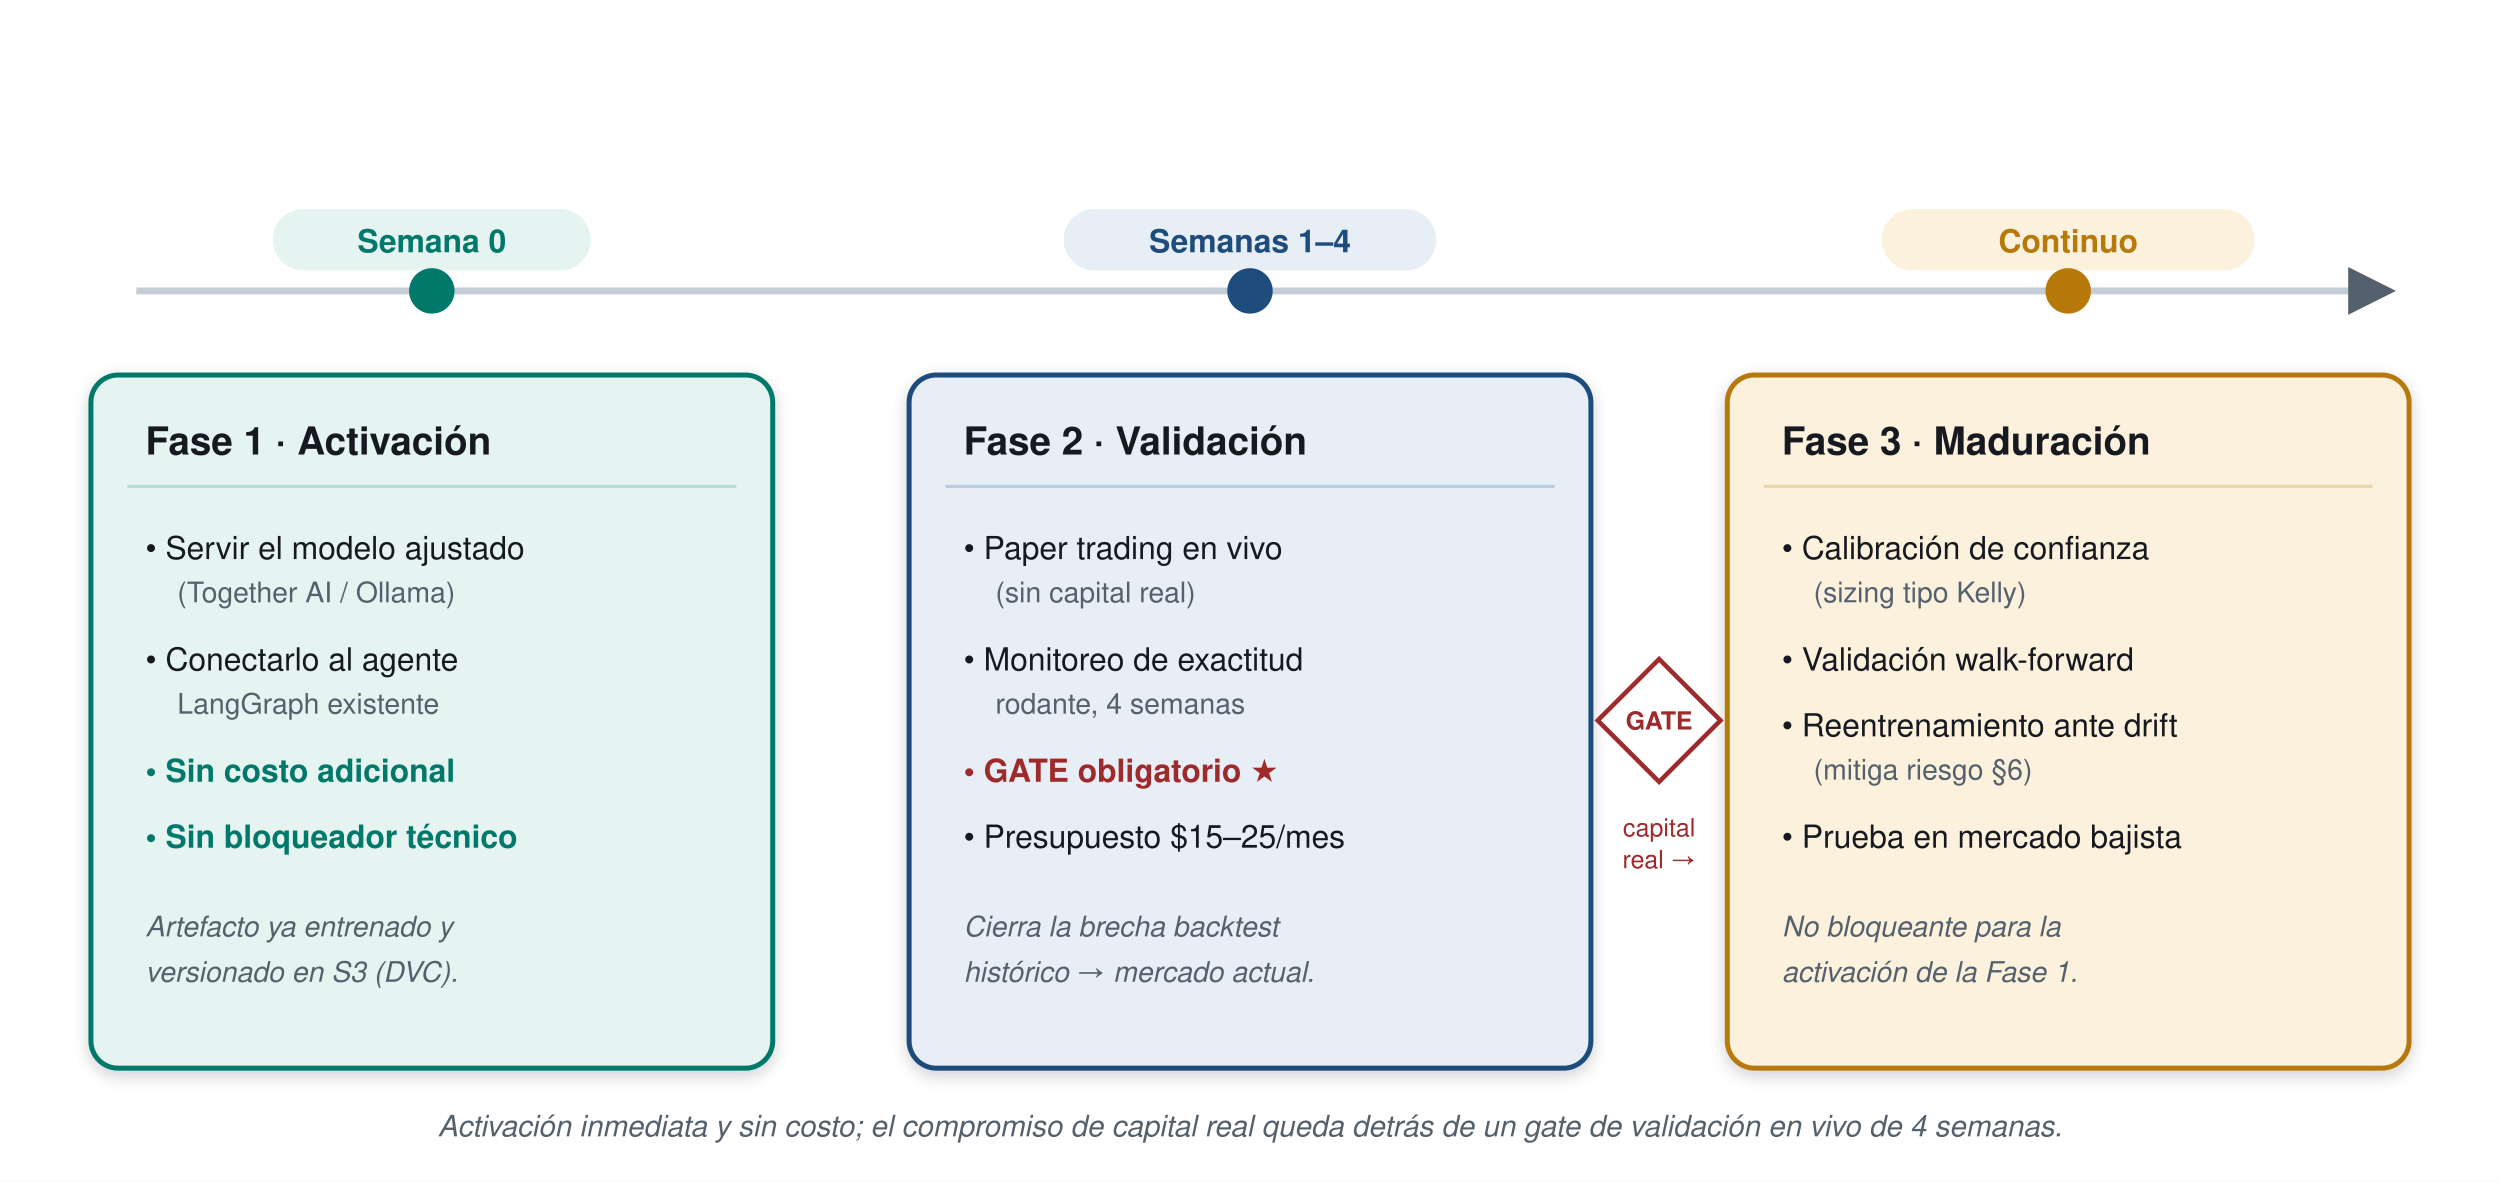
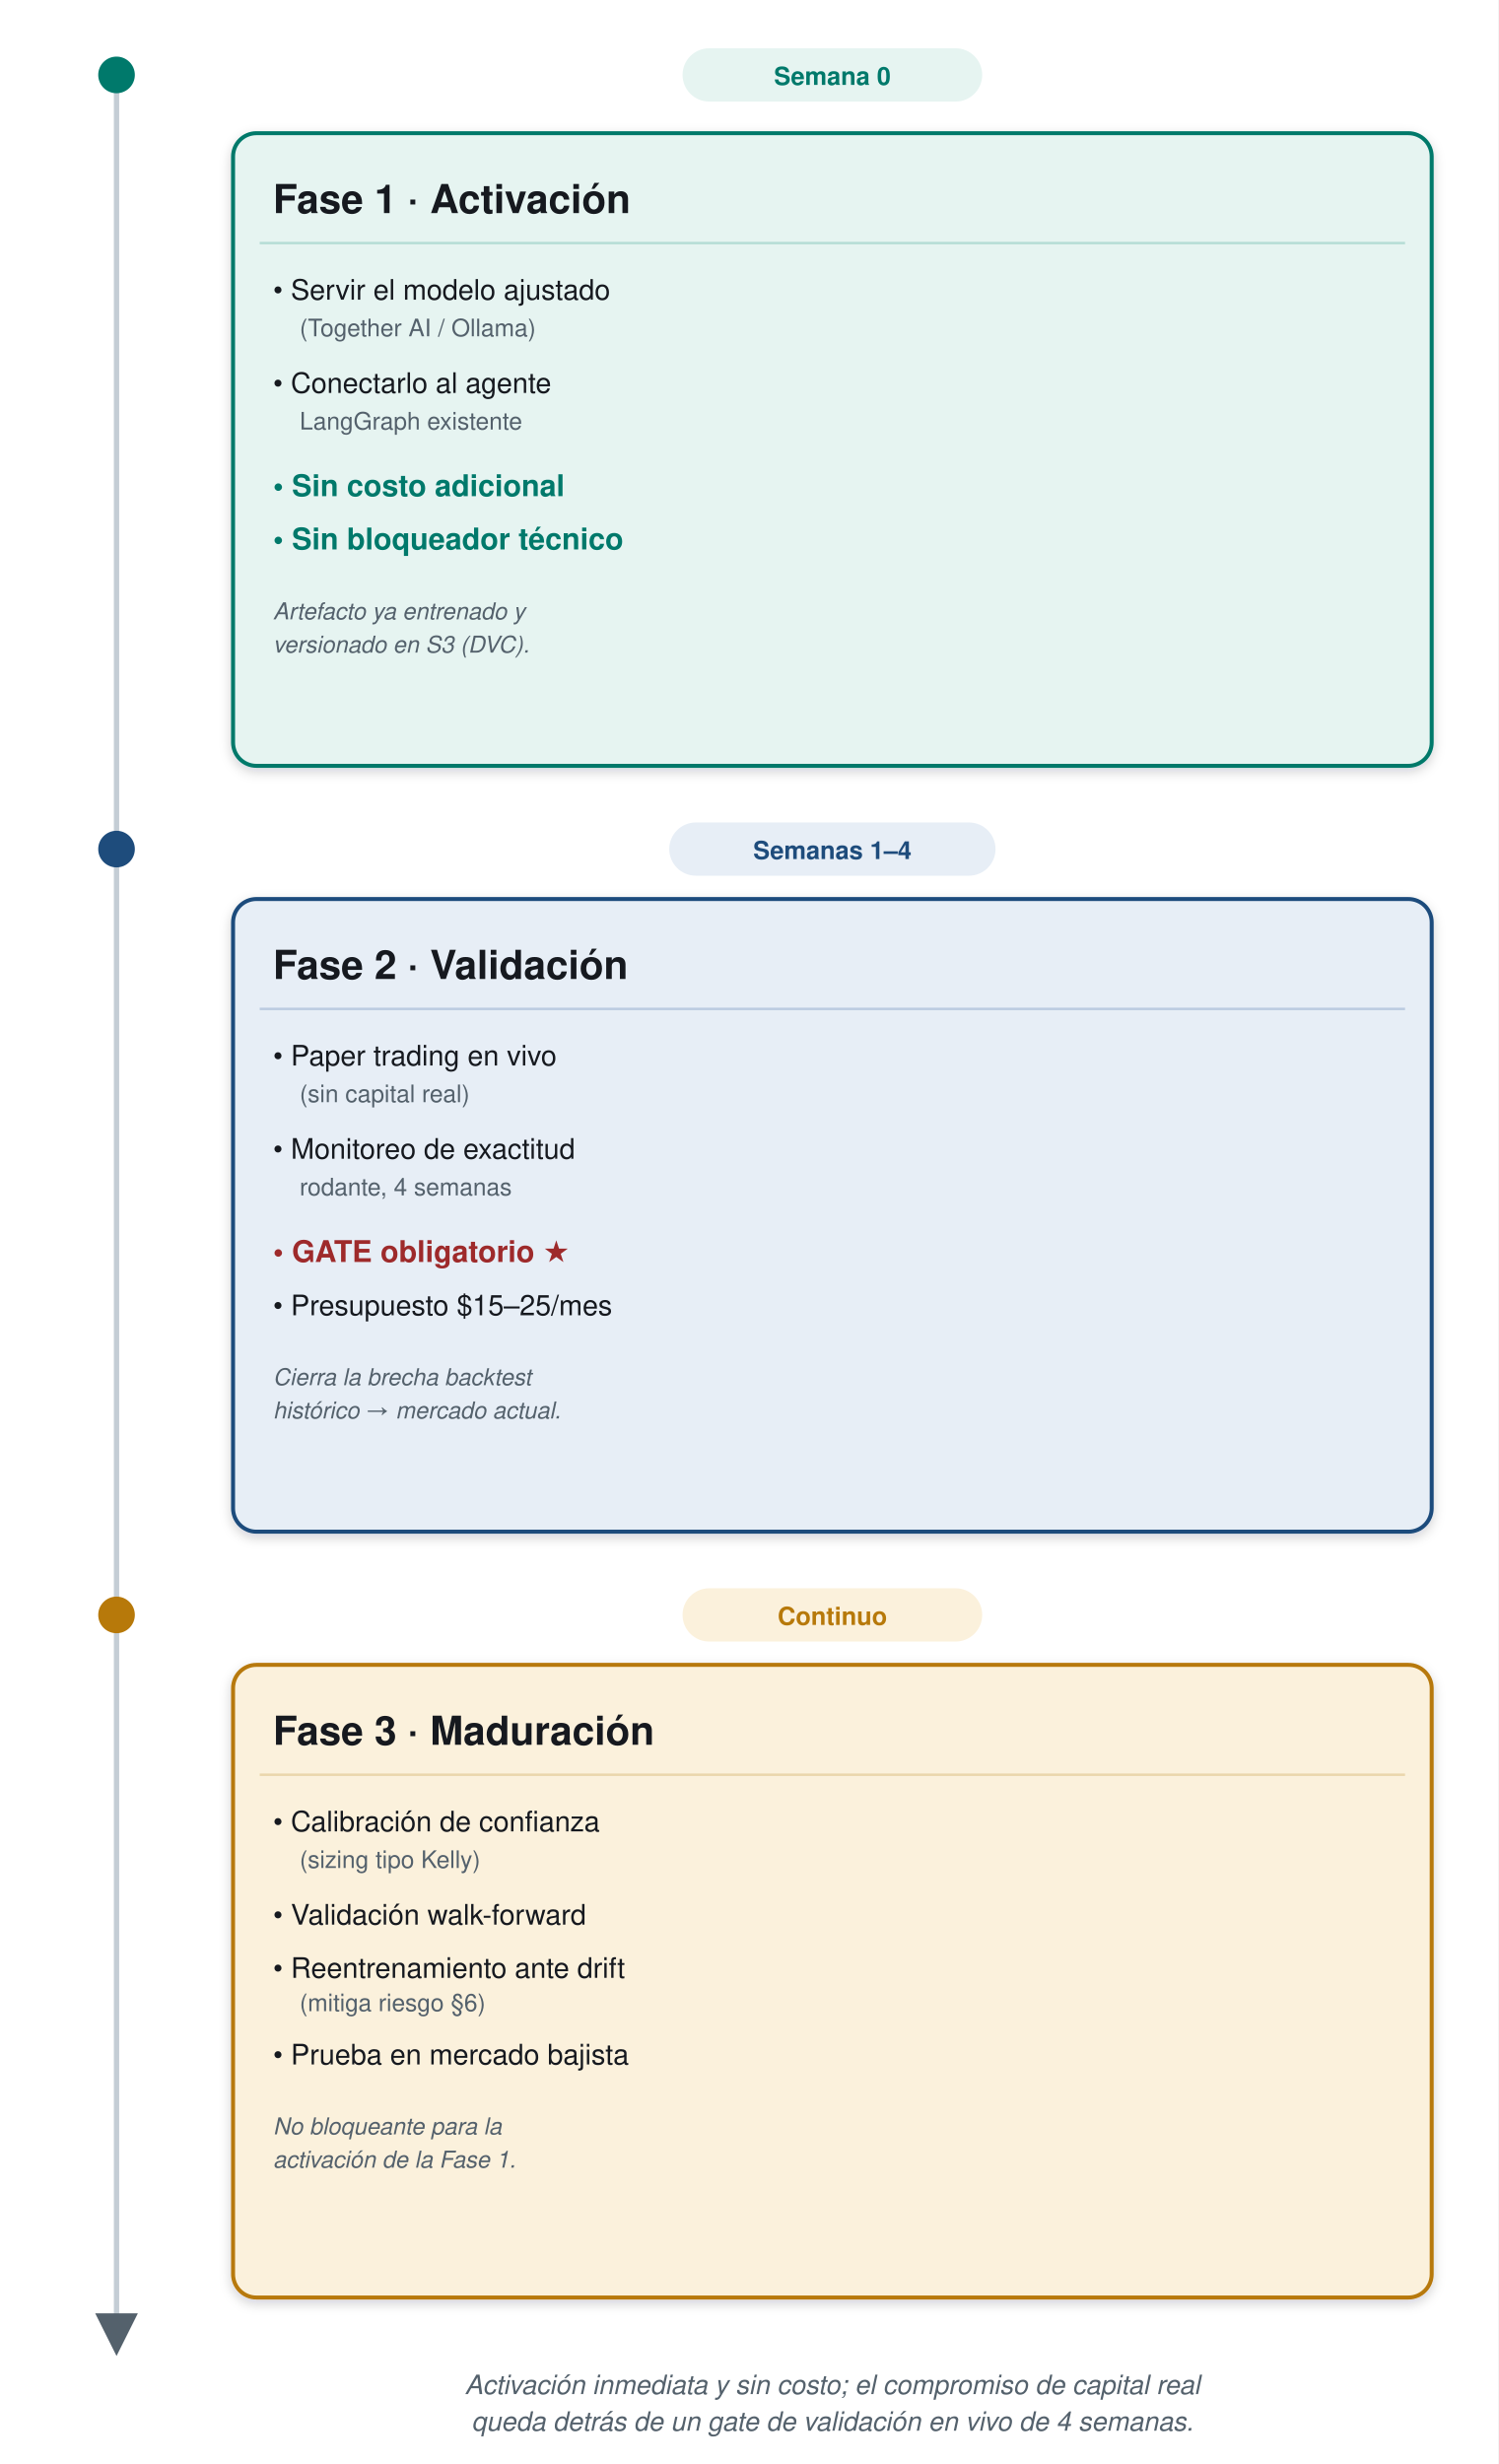
- <svg xmlns="http://www.w3.org/2000/svg" viewBox="0 0 1100 520" font-family="Helvetica, Arial, sans-serif">
+ <svg xmlns="http://www.w3.org/2000/svg" viewBox="0 0 900 1480" font-family="Helvetica, Arial, sans-serif">
  <defs>
-     <marker id="rmArrow" viewBox="0 0 10 10" refX="8" refY="5" markerWidth="7" markerHeight="7" orient="auto-start-reverse">
+     <marker id="rmArrowV" viewBox="0 0 10 10" refX="8" refY="5" markerWidth="8" markerHeight="8" orient="auto-start-reverse">
      <path d="M0,0 L10,5 L0,10 z" fill="#54616C" />
    </marker>
-     <filter id="rmShadow" x="-30%" y="-30%" width="160%" height="160%">
+     <filter id="rmShadowV" x="-30%" y="-30%" width="160%" height="160%">
      <feDropShadow dx="0" dy="2.5" stdDeviation="3.5" flood-color="#16191F" flood-opacity="0.18" />
    </filter>
  </defs>
-   <rect x="0" y="0" width="1100" height="520" fill="#FFFFFF" />
-   <line x1="60" y1="128" x2="1050" y2="128" stroke="#C4CDD5" stroke-width="3" marker-end="url(#rmArrow)" />
-   <g font-size="14" font-weight="bold" text-anchor="middle">
-     <rect x="120" y="92" width="140" height="27" rx="13.5" fill="#E6F4F1" />
-     <text x="190" y="111" fill="#00796B">Semana 0</text>
-     <rect x="468" y="92" width="164" height="27" rx="13.5" fill="#E7EEF6" />
-     <text x="550" y="111" fill="#1E4C7C">Semanas 1–4</text>
-     <rect x="828" y="92" width="164" height="27" rx="13.5" fill="#FBF1DC" />
-     <text x="910" y="111" fill="#B7790A">Continuo</text>
-   </g>
-   <circle cx="190" cy="128" r="10" fill="#00796B" />
-   <circle cx="550" cy="128" r="10" fill="#1E4C7C" />
-   <circle cx="910" cy="128" r="10" fill="#B7790A" />
-   <g>
-     <rect x="40" y="165" width="300" height="305" rx="12" fill="#E6F4F1" stroke="#00796B" stroke-width="2.2" filter="url(#rmShadow)" />
-     <text x="64" y="200" font-size="17" font-weight="bold" fill="#16191F">Fase 1 · Activación</text>
-     <line x1="56" y1="214" x2="324" y2="214" stroke="#B6DDD6" stroke-width="1.4" />
-     <text x="64" y="246" font-size="14" fill="#16191F">• Servir el modelo ajustado</text>
-     <text x="78" y="265" font-size="12.5" fill="#54616C">(Together AI / Ollama)</text>
-     <text x="64" y="295" font-size="14" fill="#16191F">• Conectarlo al agente</text>
-     <text x="78" y="314" font-size="12.5" fill="#54616C">LangGraph existente</text>
-     <text x="64" y="344" font-size="14" font-weight="bold" fill="#00796B">• Sin costo adicional</text>
-     <text x="64" y="373" font-size="14" font-weight="bold" fill="#00796B">• Sin bloqueador técnico</text>
-     <text x="64" y="412" font-size="12.5" font-style="italic" fill="#54616C">Artefacto ya entrenado y</text>
-     <text x="64" y="432" font-size="12.5" font-style="italic" fill="#54616C">versionado en S3 (DVC).</text>
+   <rect x="0" y="0" width="900" height="1480" fill="#FFFFFF" />
+   <line x1="70" y1="45" x2="70" y2="1410" stroke="#C4CDD5" stroke-width="3.2" marker-end="url(#rmArrowV)" />
+   <circle cx="70" cy="45" r="11" fill="#00796B" />
+   <circle cx="70" cy="510" r="11" fill="#1E4C7C" />
+   <circle cx="70" cy="970" r="11" fill="#B7790A" />
+   <g font-size="15" font-weight="bold" text-anchor="middle">
+     <rect x="410" y="29" width="180" height="32" rx="16" fill="#E6F4F1" />
+     <text x="500" y="51" fill="#00796B">Semana 0</text>
+     <rect x="402" y="494" width="196" height="32" rx="16" fill="#E7EEF6" />
+     <text x="500" y="516" fill="#1E4C7C">Semanas 1–4</text>
+     <rect x="410" y="954" width="180" height="32" rx="16" fill="#FBF1DC" />
+     <text x="500" y="976" fill="#B7790A">Continuo</text>
  </g>
  <g>
-     <rect x="400" y="165" width="300" height="305" rx="12" fill="#E7EEF6" stroke="#1E4C7C" stroke-width="2.2" filter="url(#rmShadow)" />
-     <text x="424" y="200" font-size="17" font-weight="bold" fill="#16191F">Fase 2 · Validación</text>
-     <line x1="416" y1="214" x2="684" y2="214" stroke="#BBCBE0" stroke-width="1.4" />
-     <text x="424" y="246" font-size="14" fill="#16191F">• Paper trading en vivo</text>
-     <text x="438" y="265" font-size="12.5" fill="#54616C">(sin capital real)</text>
-     <text x="424" y="295" font-size="14" fill="#16191F">• Monitoreo de exactitud</text>
-     <text x="438" y="314" font-size="12.5" fill="#54616C">rodante, 4 semanas</text>
-     <text x="424" y="344" font-size="14" font-weight="bold" fill="#9E2A2B">• GATE obligatorio ★</text>
-     <text x="424" y="373" font-size="14" fill="#16191F">• Presupuesto $15–25/mes</text>
-     <text x="424" y="412" font-size="12.5" font-style="italic" fill="#54616C">Cierra la brecha backtest</text>
-     <text x="424" y="432" font-size="12.5" font-style="italic" fill="#54616C">histórico → mercado actual.</text>
+     <rect x="140" y="80" width="720" height="380" rx="14" fill="#E6F4F1" stroke="#00796B" stroke-width="2.4" filter="url(#rmShadowV)" />
+     <text x="164" y="128" font-size="24" font-weight="bold" fill="#16191F">Fase 1 · Activación</text>
+     <line x1="156" y1="146" x2="844" y2="146" stroke="#B6DDD6" stroke-width="1.5" />
+     <text x="164" y="180" font-size="17" fill="#16191F">• Servir el modelo ajustado</text>
+     <text x="180" y="202" font-size="14.5" fill="#54616C">(Together AI / Ollama)</text>
+     <text x="164" y="236" font-size="17" fill="#16191F">• Conectarlo al agente</text>
+     <text x="180" y="258" font-size="14.5" fill="#54616C">LangGraph existente</text>
+     <text x="164" y="298" font-size="18" font-weight="bold" fill="#00796B">• Sin costo adicional</text>
+     <text x="164" y="330" font-size="18" font-weight="bold" fill="#00796B">• Sin bloqueador técnico</text>
+     <text x="164" y="372" font-size="14" font-style="italic" fill="#54616C">Artefacto ya entrenado y</text>
+     <text x="164" y="392" font-size="14" font-style="italic" fill="#54616C">versionado en S3 (DVC).</text>
  </g>
  <g>
-     <rect x="760" y="165" width="300" height="305" rx="12" fill="#FBF1DC" stroke="#B7790A" stroke-width="2.2" filter="url(#rmShadow)" />
-     <text x="784" y="200" font-size="17" font-weight="bold" fill="#16191F">Fase 3 · Maduración</text>
-     <line x1="776" y1="214" x2="1044" y2="214" stroke="#EAD7AC" stroke-width="1.4" />
-     <text x="784" y="246" font-size="14" fill="#16191F">• Calibración de confianza</text>
-     <text x="798" y="265" font-size="12.5" fill="#54616C">(sizing tipo Kelly)</text>
-     <text x="784" y="295" font-size="14" fill="#16191F">• Validación walk-forward</text>
-     <text x="784" y="324" font-size="14" fill="#16191F">• Reentrenamiento ante drift</text>
-     <text x="798" y="343" font-size="12.5" fill="#54616C">(mitiga riesgo §6)</text>
-     <text x="784" y="373" font-size="14" fill="#16191F">• Prueba en mercado bajista</text>
-     <text x="784" y="412" font-size="12.5" font-style="italic" fill="#54616C">No bloqueante para la</text>
-     <text x="784" y="432" font-size="12.5" font-style="italic" fill="#54616C">activación de la Fase 1.</text>
+     <rect x="140" y="540" width="720" height="380" rx="14" fill="#E7EEF6" stroke="#1E4C7C" stroke-width="2.4" filter="url(#rmShadowV)" />
+     <text x="164" y="588" font-size="24" font-weight="bold" fill="#16191F">Fase 2 · Validación</text>
+     <line x1="156" y1="606" x2="844" y2="606" stroke="#BBCBE0" stroke-width="1.5" />
+     <text x="164" y="640" font-size="17" fill="#16191F">• Paper trading en vivo</text>
+     <text x="180" y="662" font-size="14.5" fill="#54616C">(sin capital real)</text>
+     <text x="164" y="696" font-size="17" fill="#16191F">• Monitoreo de exactitud</text>
+     <text x="180" y="718" font-size="14.5" fill="#54616C">rodante, 4 semanas</text>
+     <text x="164" y="758" font-size="18" font-weight="bold" fill="#9E2A2B">• GATE obligatorio ★</text>
+     <text x="164" y="790" font-size="17" fill="#16191F">• Presupuesto $15–25/mes</text>
+     <text x="164" y="832" font-size="14" font-style="italic" fill="#54616C">Cierra la brecha backtest</text>
+     <text x="164" y="852" font-size="14" font-style="italic" fill="#54616C">histórico → mercado actual.</text>
  </g>
  <g>
-     <path d="M730 290 L757 317 L730 344 L703 317 Z" fill="#FFFFFF" stroke="#9E2A2B" stroke-width="2" />
-     <text x="730" y="321" font-size="11" font-weight="bold" text-anchor="middle" fill="#9E2A2B">GATE</text>
-     <text x="730" y="368" font-size="11" text-anchor="middle" fill="#9E2A2B">capital</text>
-     <text x="730" y="382" font-size="11" text-anchor="middle" fill="#9E2A2B">real →</text>
+     <rect x="140" y="1000" width="720" height="380" rx="14" fill="#FBF1DC" stroke="#B7790A" stroke-width="2.4" filter="url(#rmShadowV)" />
+     <text x="164" y="1048" font-size="24" font-weight="bold" fill="#16191F">Fase 3 · Maduración</text>
+     <line x1="156" y1="1066" x2="844" y2="1066" stroke="#EAD7AC" stroke-width="1.5" />
+     <text x="164" y="1100" font-size="17" fill="#16191F">• Calibración de confianza</text>
+     <text x="180" y="1122" font-size="14.5" fill="#54616C">(sizing tipo Kelly)</text>
+     <text x="164" y="1156" font-size="17" fill="#16191F">• Validación walk-forward</text>
+     <text x="164" y="1188" font-size="17" fill="#16191F">• Reentrenamiento ante drift</text>
+     <text x="180" y="1208" font-size="14.5" fill="#54616C">(mitiga riesgo §6)</text>
+     <text x="164" y="1240" font-size="17" fill="#16191F">• Prueba en mercado bajista</text>
+     <text x="164" y="1282" font-size="14" font-style="italic" fill="#54616C">No bloqueante para la</text>
+     <text x="164" y="1302" font-size="14" font-style="italic" fill="#54616C">activación de la Fase 1.</text>
  </g>
-   <text x="550" y="500" font-size="13" text-anchor="middle" fill="#54616C" font-style="italic">Activación inmediata y sin costo; el compromiso de capital real queda detrás de un gate de validación en vivo de 4 semanas.</text>
+   <text x="500" y="1438" font-size="16" text-anchor="middle" fill="#54616C" font-style="italic">Activación inmediata y sin costo; el compromiso de capital real</text>
+   <text x="500" y="1460" font-size="16" text-anchor="middle" fill="#54616C" font-style="italic">queda detrás de un gate de validación en vivo de 4 semanas.</text>
</svg>
